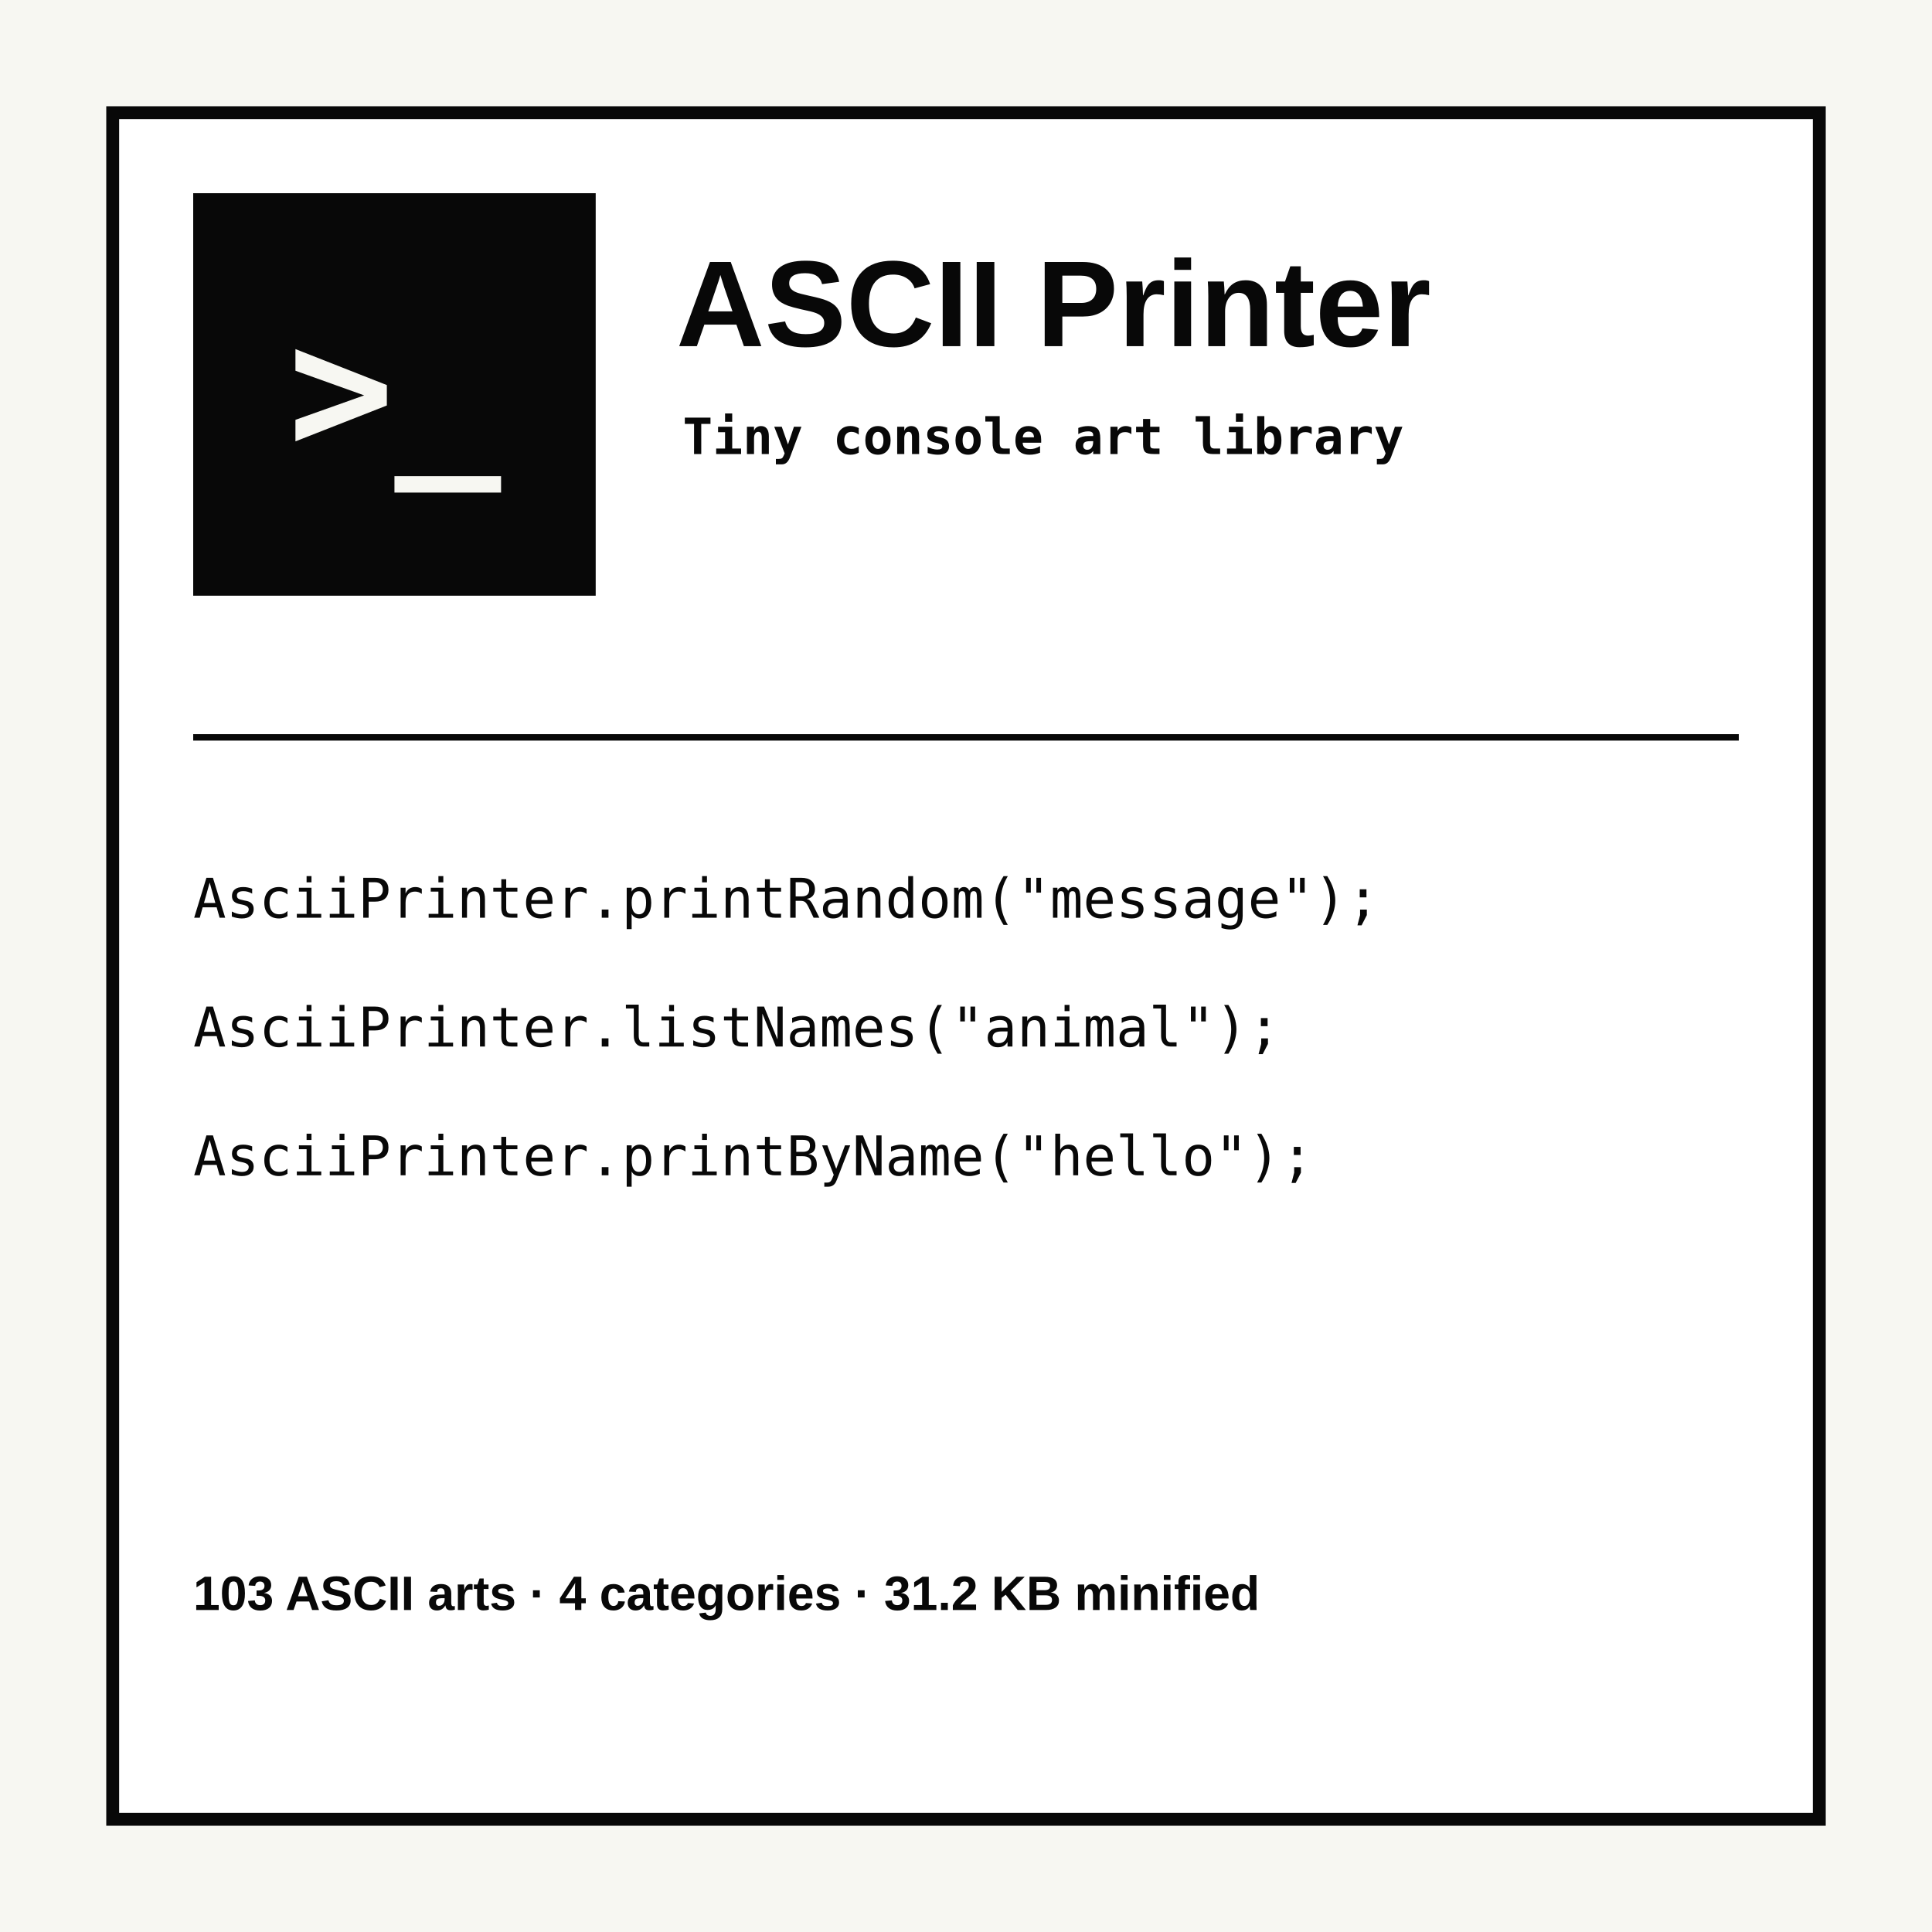
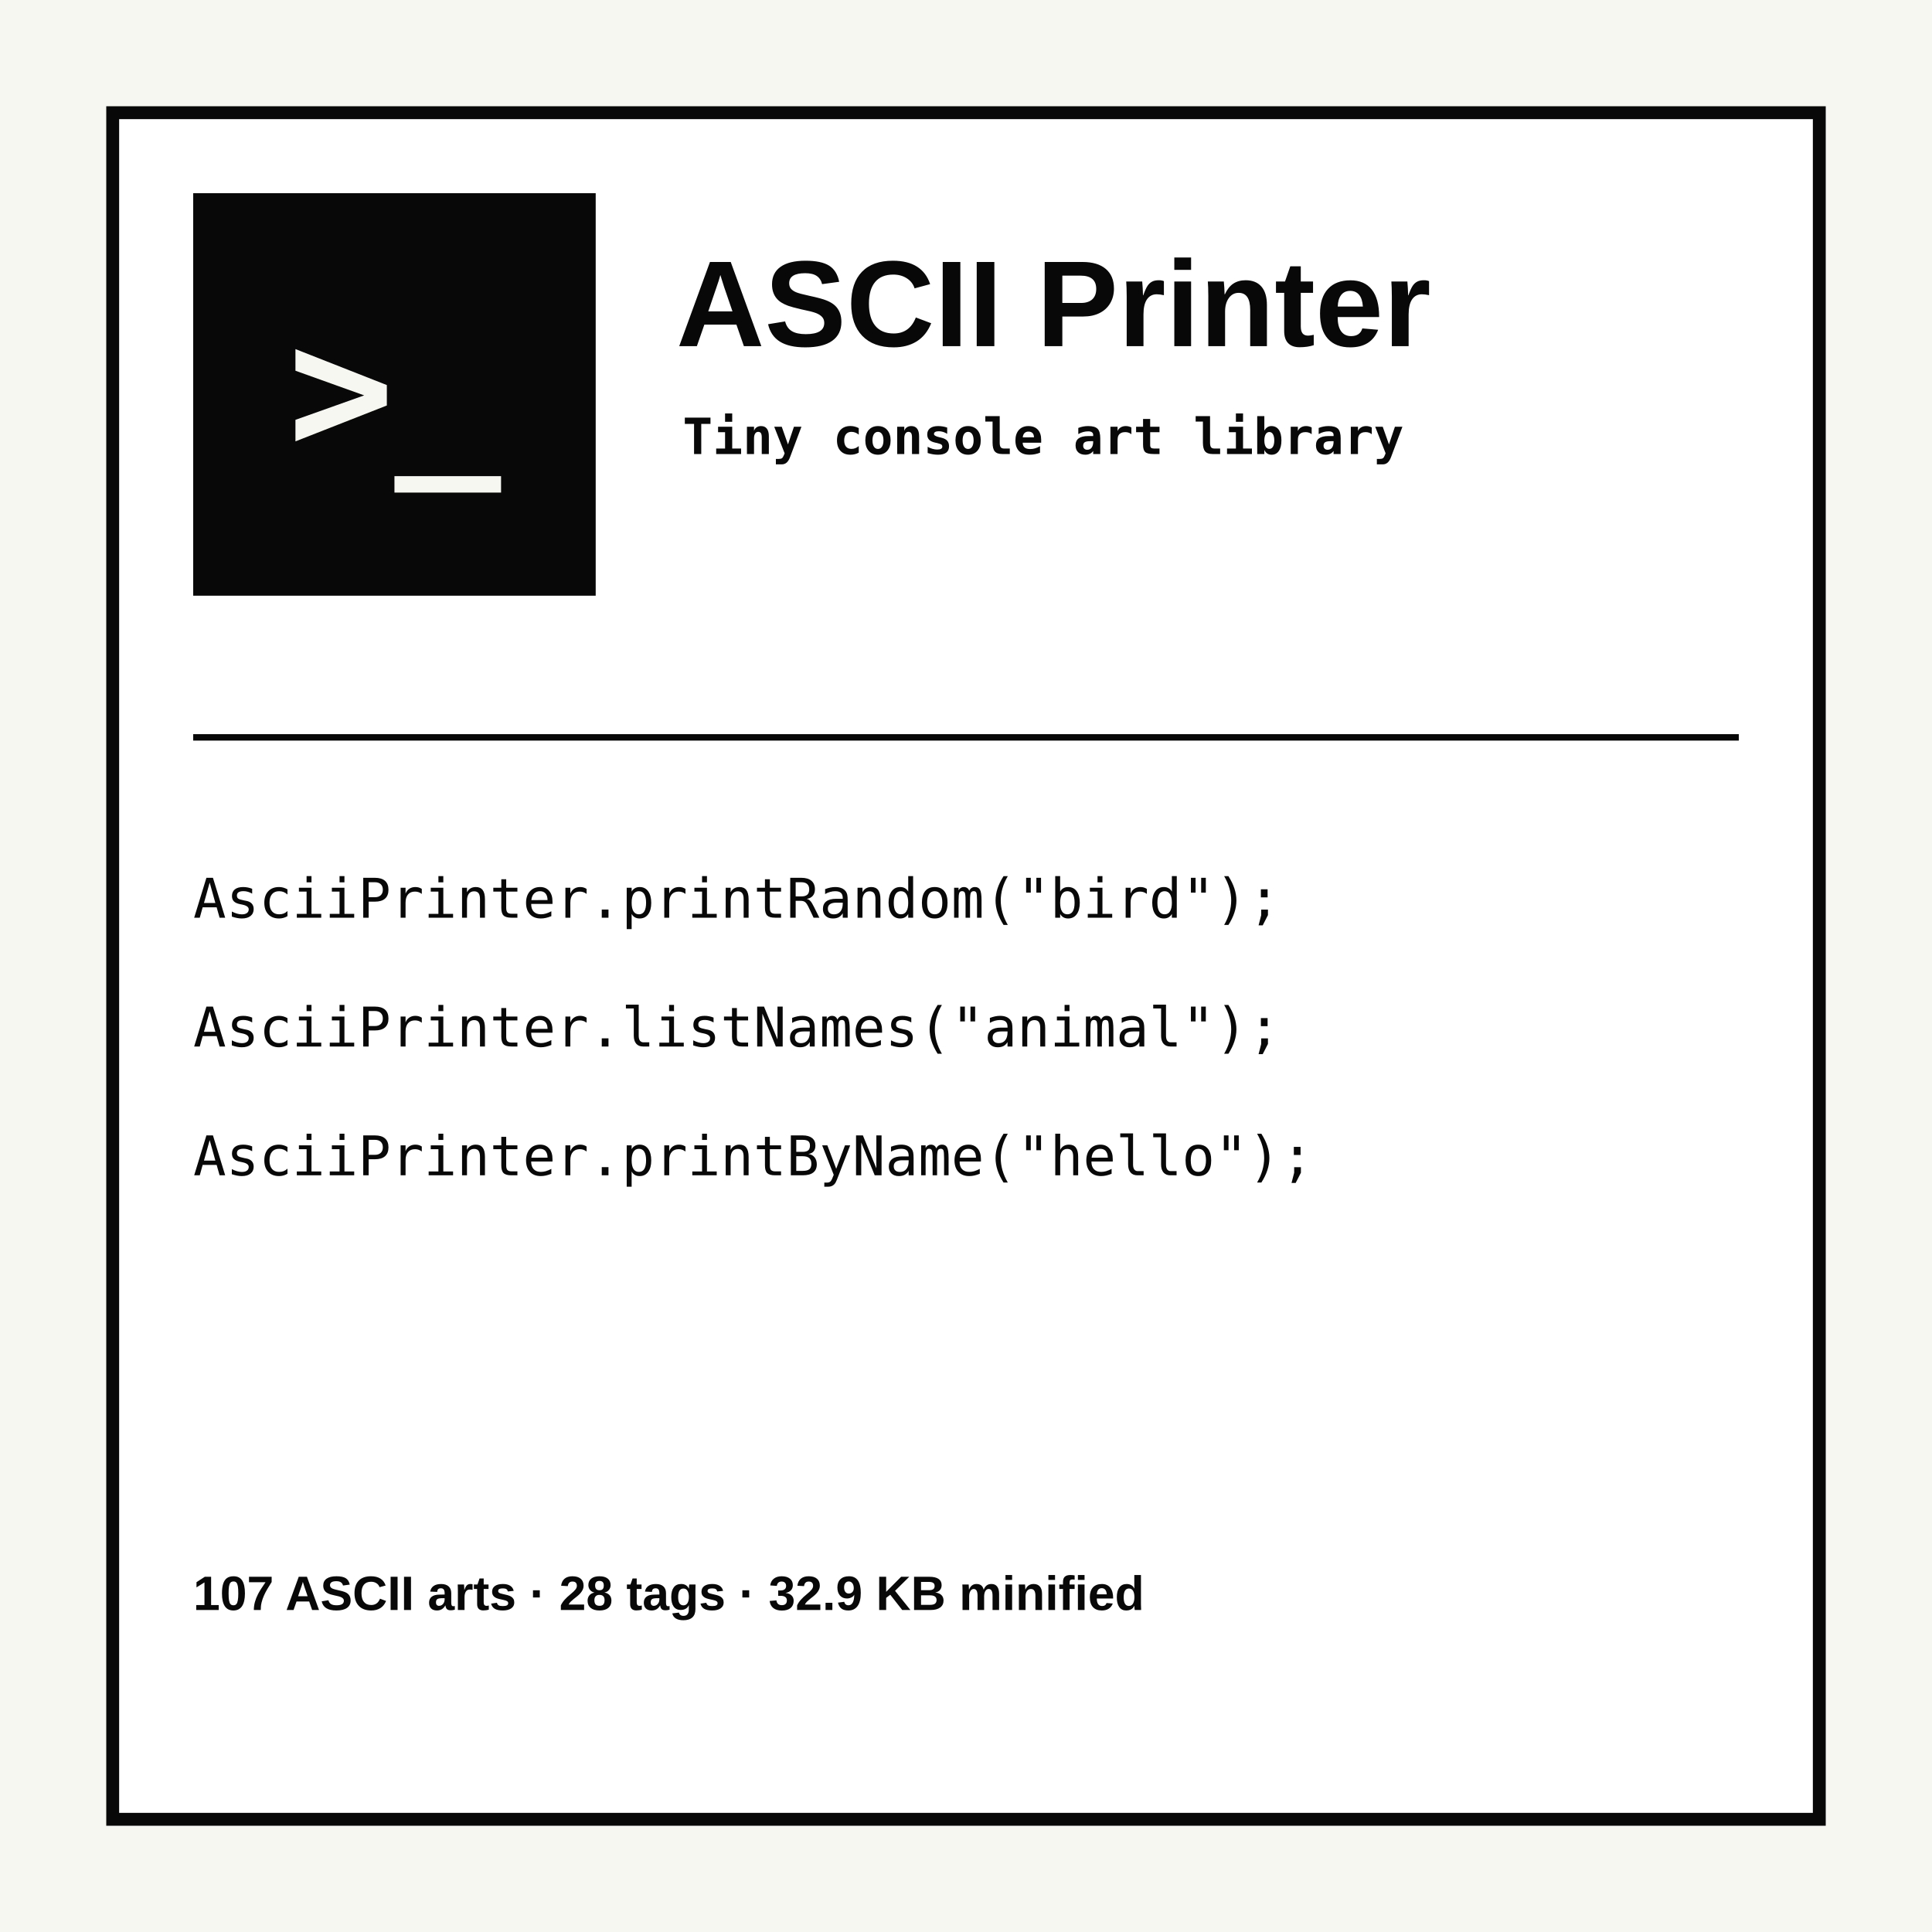
<svg xmlns="http://www.w3.org/2000/svg" width="1200" height="1200" viewBox="0 0 1200 1200" role="img" aria-labelledby="title desc">
  <rect width="1200" height="1200" fill="#f7f7f2" />
  <rect x="70" y="70" width="1060" height="1060" fill="#fff" stroke="#080808" stroke-width="8" />
  <rect x="120" y="120" width="250" height="250" fill="#080808" />
  <text x="245" y="280" text-anchor="middle" fill="#f7f7f2" font-family="monospace" font-size="110" font-weight="700">&gt;_</text>
  <text x="420" y="215" fill="#080808" font-family="Arial, sans-serif" font-size="76" font-weight="800">ASCII Printer</text>
  <text x="424" y="282" fill="#080808" font-family="monospace" font-size="31" font-weight="700">Tiny console art library</text>
  <line x1="120" y1="458" x2="1080" y2="458" stroke="#080808" stroke-width="4" />
-   <text x="120" y="570" fill="#080808" font-family="monospace" font-size="34">AsciiPrinter.printRandom("message");</text>
+   <text x="120" y="570" fill="#080808" font-family="monospace" font-size="34">AsciiPrinter.printRandom("bird");</text>
  <text x="120" y="650" fill="#080808" font-family="monospace" font-size="34">AsciiPrinter.listNames("animal");</text>
  <text x="120" y="730" fill="#080808" font-family="monospace" font-size="34">AsciiPrinter.printByName("hello");</text>
-   <text x="120" y="1000" fill="#080808" font-family="Arial, sans-serif" font-size="30" font-weight="800">103 ASCII arts · 4 categories · 31.2 KB minified</text>
+   <text x="120" y="1000" fill="#080808" font-family="Arial, sans-serif" font-size="30" font-weight="800">107 ASCII arts · 28 tags · 32.9 KB minified</text>
</svg>
